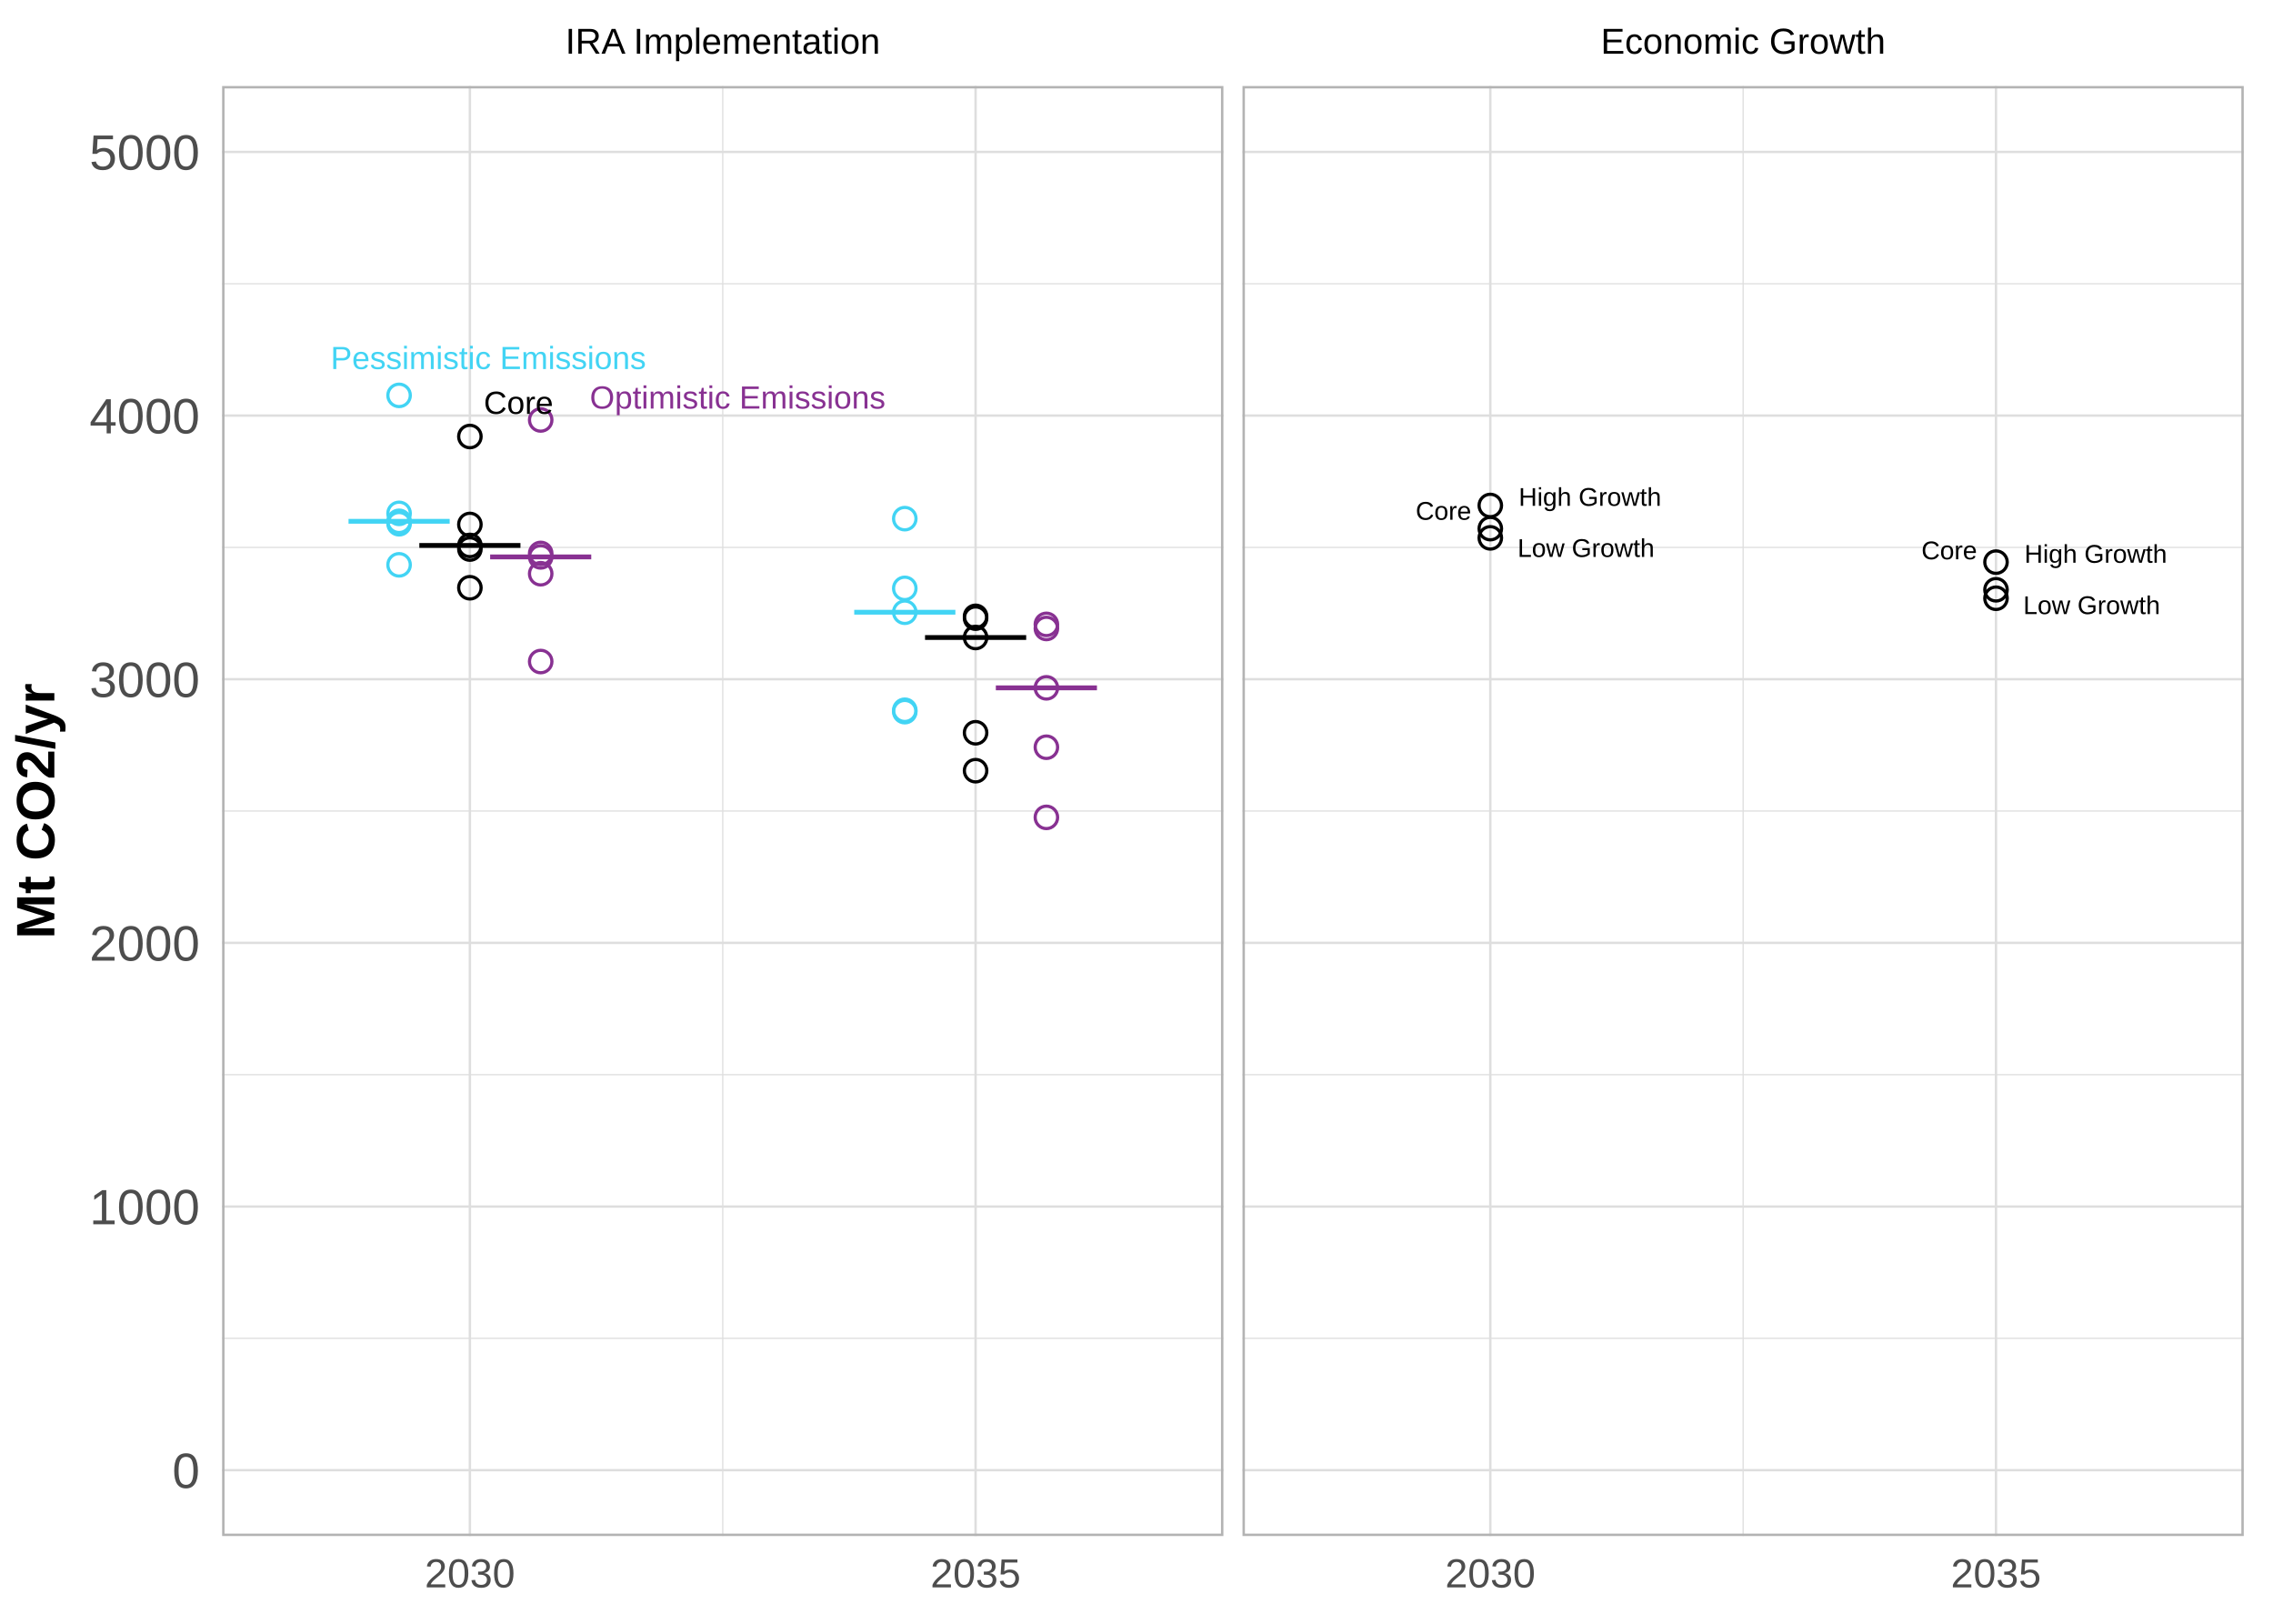
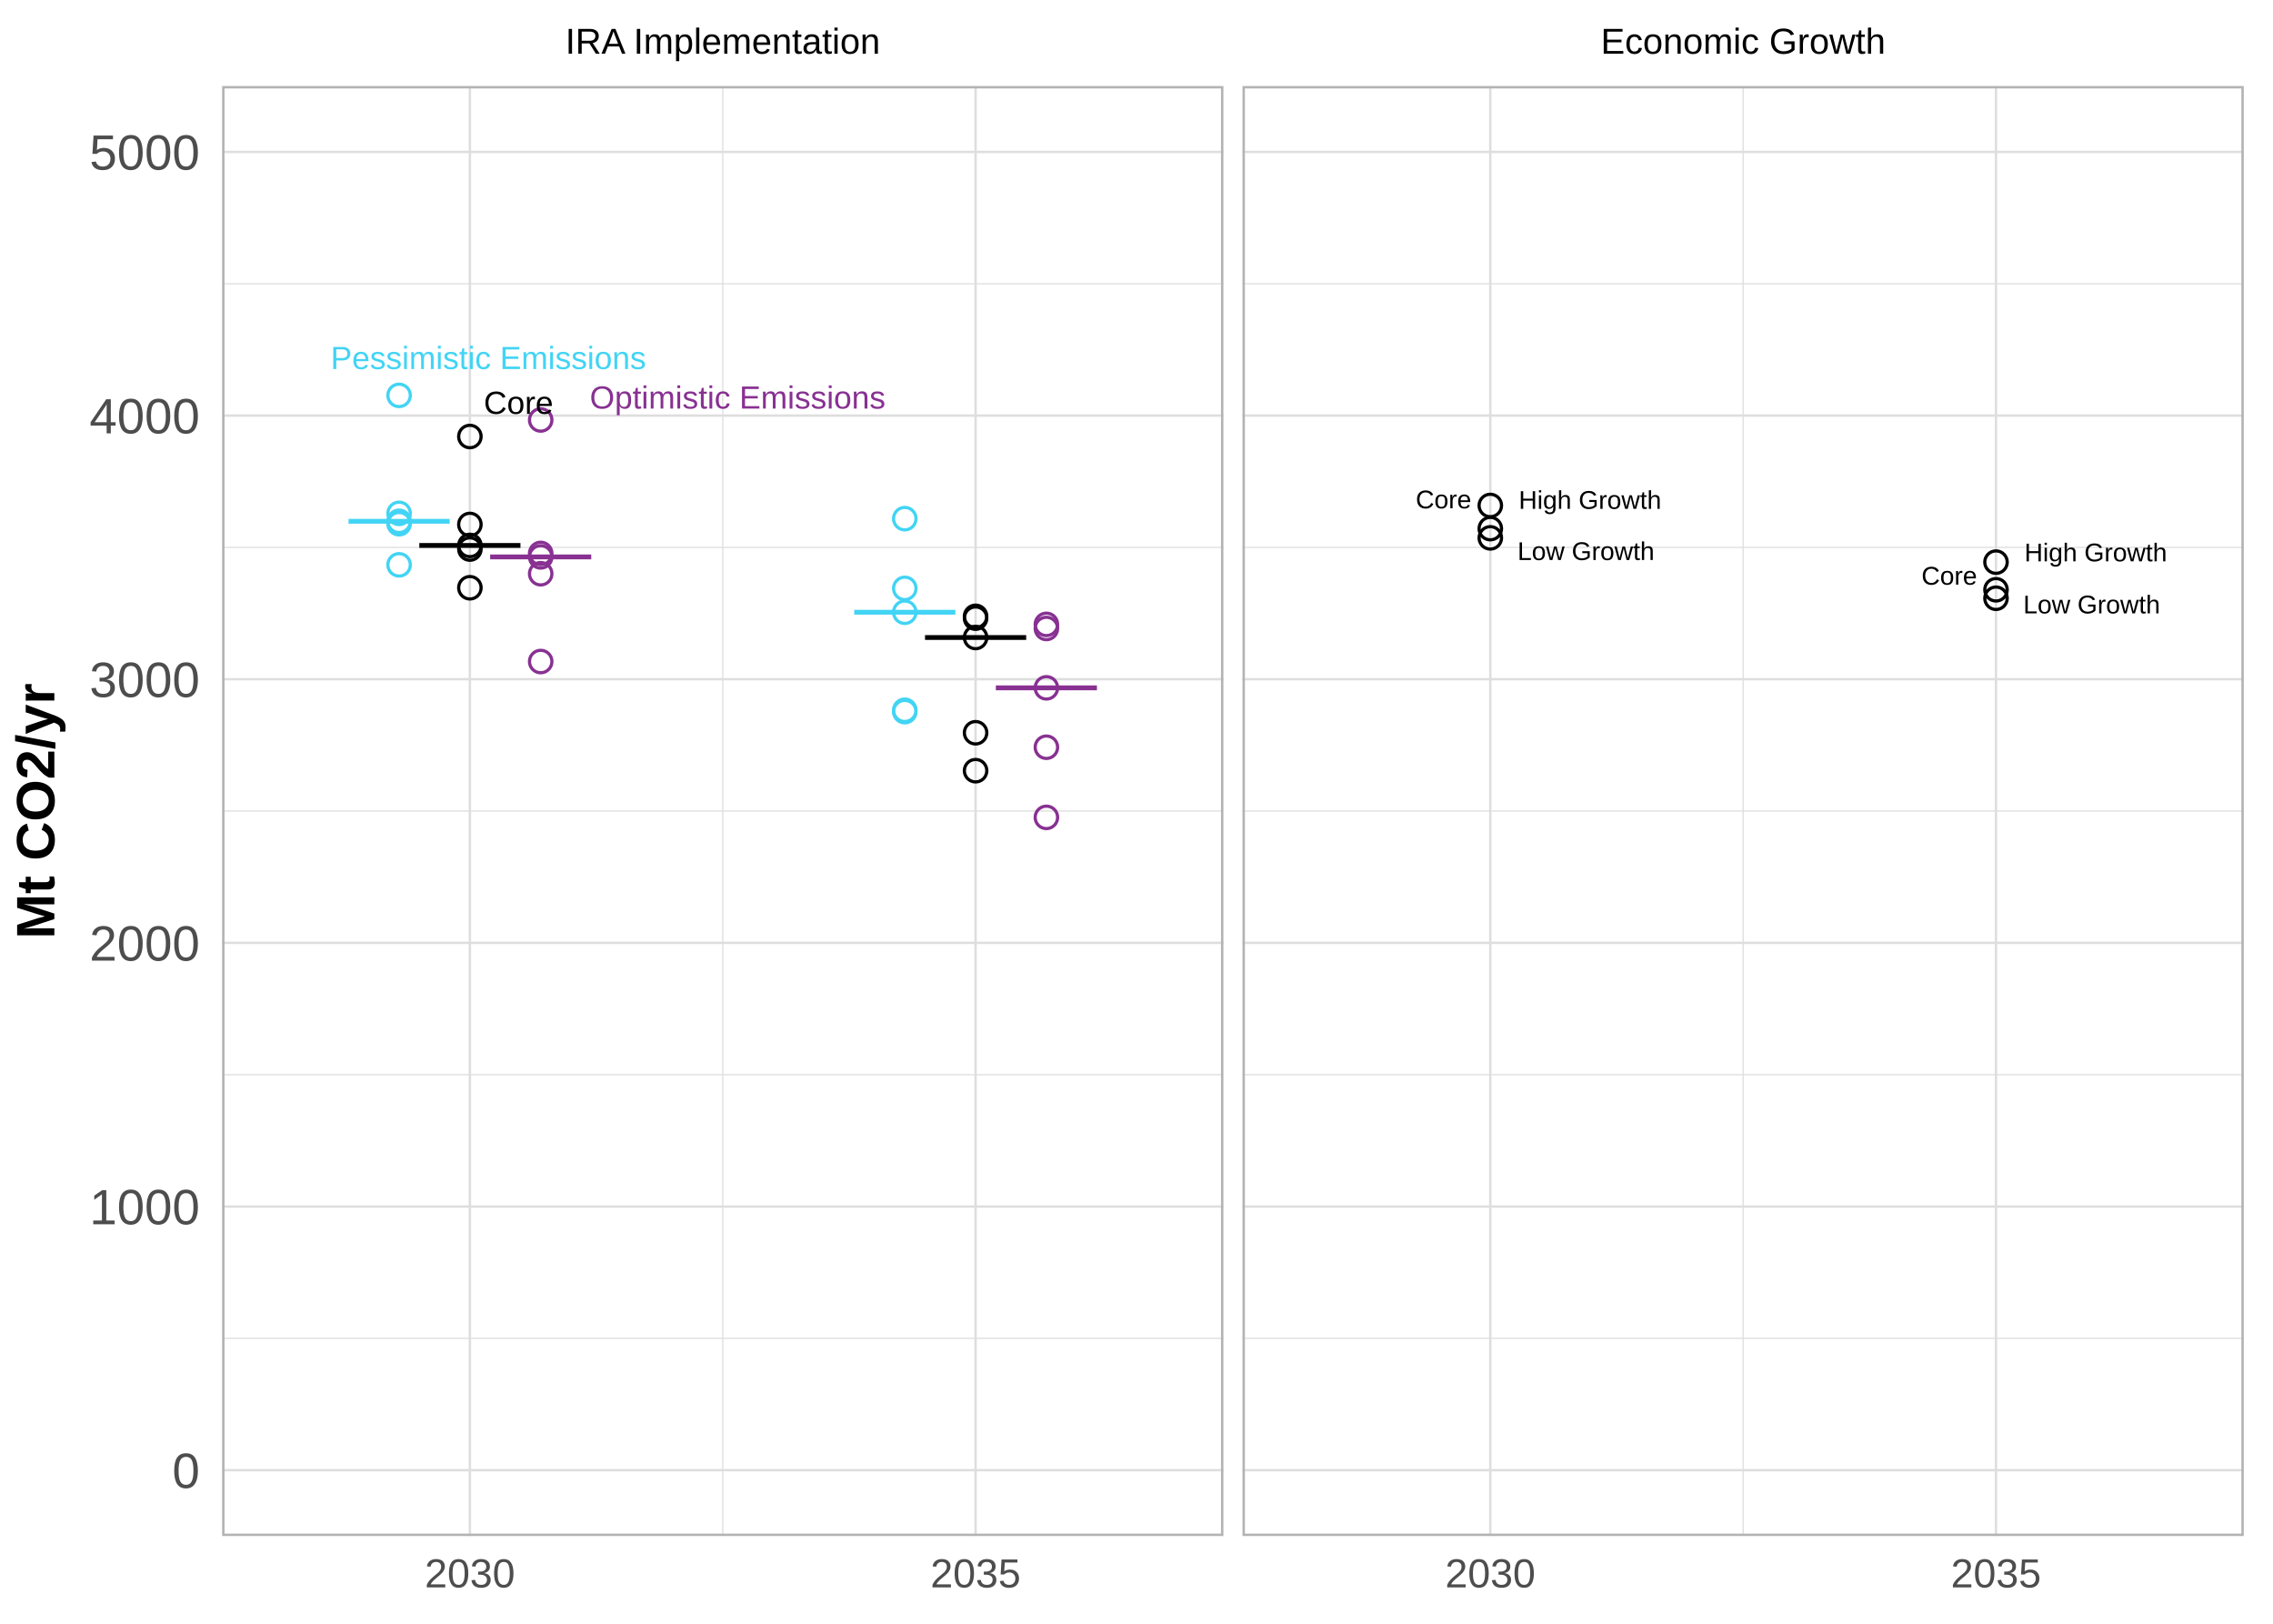
<svg xmlns="http://www.w3.org/2000/svg" class="svglite" width="504.00pt" height="360.00pt" viewBox="0 0 504.00 360.00">
  <defs>
    <style type="text/css">
    .svglite line, .svglite polyline, .svglite polygon, .svglite path, .svglite rect, .svglite circle {
      fill: none;
      stroke: #000000;
      stroke-linecap: round;
      stroke-linejoin: round;
      stroke-miterlimit: 10.00;
    }
    .svglite text {
      white-space: pre;
    }
  </style>
  </defs>
  <rect width="100%" height="100%" style="stroke: none; fill: #FFFFFF;" />
  <defs>
    <clipPath id="cpMC4wMHw1MDQuMDB8MC4wMHwzNjAuMDA=">
      <rect x="0.00" y="0.00" width="504.00" height="360.00" />
    </clipPath>
  </defs>
  <g clip-path="url(#cpMC4wMHw1MDQuMDB8MC4wMHwzNjAuMDA=)">
    <rect x="0.00" y="0.00" width="504.00" height="360.00" style="stroke-width: 1.07; stroke: #FFFFFF; fill: #FFFFFF;" />
  </g>
  <defs>
    <clipPath id="cpNS40OHwyNzIuMjZ8NS40OHwzNTQuNTI=">
      <rect x="5.48" y="5.48" width="266.78" height="349.04" />
    </clipPath>
  </defs>
  <g clip-path="url(#cpNS40OHwyNzIuMjZ8NS40OHwzNTQuNTI=)">
    <rect x="5.48" y="5.48" width="266.78" height="349.04" style="stroke-width: 1.07; stroke: #FFFFFF; fill: #FFFFFF;" />
  </g>
  <g clip-path="url(#cpMC4wMHw1MDQuMDB8MC4wMHwzNjAuMDA=)">
</g>
  <defs>
    <clipPath id="cpNDkuMjV8MjcxLjI3fDE5LjA3fDM0MC41Ng==">
      <rect x="49.25" y="19.07" width="222.02" height="321.49" />
    </clipPath>
  </defs>
  <g clip-path="url(#cpNDkuMjV8MjcxLjI3fDE5LjA3fDM0MC41Ng==)">
    <rect x="49.25" y="19.07" width="222.02" height="321.49" style="stroke-width: 1.07; stroke: none; fill: #FFFFFF;" />
    <polyline points="49.25,296.72 271.27,296.72 " style="stroke-width: 0.27; stroke: #DEDEDE; stroke-linecap: butt;" />
    <polyline points="49.25,238.27 271.27,238.27 " style="stroke-width: 0.27; stroke: #DEDEDE; stroke-linecap: butt;" />
    <polyline points="49.25,179.82 271.27,179.82 " style="stroke-width: 0.27; stroke: #DEDEDE; stroke-linecap: butt;" />
    <polyline points="49.25,121.36 271.27,121.36 " style="stroke-width: 0.27; stroke: #DEDEDE; stroke-linecap: butt;" />
    <polyline points="49.25,62.91 271.27,62.91 " style="stroke-width: 0.27; stroke: #DEDEDE; stroke-linecap: butt;" />
    <polyline points="160.26,340.56 160.26,19.07 " style="stroke-width: 0.27; stroke: #DEDEDE; stroke-linecap: butt;" />
    <polyline points="49.25,325.95 271.27,325.95 " style="stroke-width: 0.53; stroke: #DEDEDE; stroke-linecap: butt;" />
    <polyline points="49.25,267.50 271.27,267.50 " style="stroke-width: 0.53; stroke: #DEDEDE; stroke-linecap: butt;" />
    <polyline points="49.25,209.04 271.27,209.04 " style="stroke-width: 0.53; stroke: #DEDEDE; stroke-linecap: butt;" />
    <polyline points="49.25,150.59 271.27,150.59 " style="stroke-width: 0.53; stroke: #DEDEDE; stroke-linecap: butt;" />
    <polyline points="49.25,92.14 271.27,92.14 " style="stroke-width: 0.53; stroke: #DEDEDE; stroke-linecap: butt;" />
    <polyline points="49.25,33.69 271.27,33.69 " style="stroke-width: 0.53; stroke: #DEDEDE; stroke-linecap: butt;" />
    <polyline points="104.19,340.56 104.19,19.07 " style="stroke-width: 0.53; stroke: #DEDEDE; stroke-linecap: butt;" />
    <polyline points="216.32,340.56 216.32,19.07 " style="stroke-width: 0.53; stroke: #DEDEDE; stroke-linecap: butt;" />
    <circle cx="104.19" cy="130.31" r="2.49" style="stroke-width: 0.71;" />
    <circle cx="216.32" cy="162.46" r="2.49" style="stroke-width: 0.71;" />
    <circle cx="119.89" cy="146.67" r="2.49" style="stroke-width: 0.71; stroke: #883192;" />
    <circle cx="232.02" cy="165.67" r="2.49" style="stroke-width: 0.71; stroke: #883192;" />
    <circle cx="88.49" cy="125.23" r="2.49" style="stroke-width: 0.71; stroke: #42D4F4;" />
    <circle cx="200.62" cy="157.47" r="2.49" style="stroke-width: 0.71; stroke: #42D4F4;" />
    <circle cx="104.19" cy="120.93" r="2.49" style="stroke-width: 0.71;" />
    <circle cx="216.32" cy="136.65" r="2.49" style="stroke-width: 0.71;" />
    <circle cx="119.89" cy="127.20" r="2.49" style="stroke-width: 0.71; stroke: #883192;" />
    <circle cx="232.02" cy="139.34" r="2.49" style="stroke-width: 0.71; stroke: #883192;" />
    <circle cx="88.49" cy="115.58" r="2.49" style="stroke-width: 0.71; stroke: #42D4F4;" />
    <circle cx="200.62" cy="135.74" r="2.49" style="stroke-width: 0.71; stroke: #42D4F4;" />
    <circle cx="104.19" cy="96.78" r="2.49" style="stroke-width: 0.71;" />
    <circle cx="216.32" cy="141.34" r="2.49" style="stroke-width: 0.71;" />
    <circle cx="119.89" cy="93.11" r="2.49" style="stroke-width: 0.71; stroke: #883192;" />
    <circle cx="232.02" cy="152.50" r="2.49" style="stroke-width: 0.71; stroke: #883192;" />
    <circle cx="88.49" cy="87.66" r="2.49" style="stroke-width: 0.71; stroke: #42D4F4;" />
    <circle cx="200.62" cy="114.99" r="2.49" style="stroke-width: 0.71; stroke: #42D4F4;" />
    <circle cx="104.19" cy="116.28" r="2.49" style="stroke-width: 0.71;" />
    <circle cx="216.32" cy="170.87" r="2.49" style="stroke-width: 0.71;" />
    <circle cx="119.89" cy="123.47" r="2.49" style="stroke-width: 0.71; stroke: #883192;" />
    <circle cx="232.02" cy="181.22" r="2.49" style="stroke-width: 0.71; stroke: #883192;" />
    <circle cx="88.49" cy="113.82" r="2.49" style="stroke-width: 0.71; stroke: #42D4F4;" />
    <circle cx="200.62" cy="157.78" r="2.49" style="stroke-width: 0.71; stroke: #42D4F4;" />
    <circle cx="104.19" cy="121.73" r="2.49" style="stroke-width: 0.71;" />
    <circle cx="216.32" cy="137.05" r="2.49" style="stroke-width: 0.71;" />
    <circle cx="119.89" cy="122.70" r="2.49" style="stroke-width: 0.71; stroke: #883192;" />
    <circle cx="232.02" cy="138.43" r="2.49" style="stroke-width: 0.71; stroke: #883192;" />
    <circle cx="88.49" cy="116.12" r="2.49" style="stroke-width: 0.71; stroke: #42D4F4;" />
    <circle cx="200.62" cy="130.45" r="2.49" style="stroke-width: 0.71; stroke: #42D4F4;" />
    <line x1="77.28" y1="115.58" x2="99.71" y2="115.58" style="stroke-width: 1.07; stroke: #42D4F4; stroke-linecap: butt;" />
    <line x1="92.98" y1="120.93" x2="115.40" y2="120.93" style="stroke-width: 1.07; stroke-linecap: butt;" />
    <line x1="108.68" y1="123.47" x2="131.10" y2="123.47" style="stroke-width: 1.07; stroke: #883192; stroke-linecap: butt;" />
    <line x1="189.41" y1="135.74" x2="211.84" y2="135.74" style="stroke-width: 1.07; stroke: #42D4F4; stroke-linecap: butt;" />
    <line x1="205.11" y1="141.34" x2="227.54" y2="141.34" style="stroke-width: 1.07; stroke-linecap: butt;" />
    <line x1="220.81" y1="152.50" x2="243.23" y2="152.50" style="stroke-width: 1.07; stroke: #883192; stroke-linecap: butt;" />
    <text x="107.27" y="91.76" style="font-size: 7.11px; font-family: &quot;Arial&quot;;" textLength="15.41px" lengthAdjust="spacingAndGlyphs">Core</text>
    <text x="73.32" y="81.82" style="font-size: 7.11px;fill: #42D4F4; font-family: &quot;Arial&quot;;" textLength="69.90px" lengthAdjust="spacingAndGlyphs">Pessimistic Emissions</text>
    <text x="130.76" y="90.59" style="font-size: 7.11px;fill: #883192; font-family: &quot;Arial&quot;;" textLength="65.55px" lengthAdjust="spacingAndGlyphs">Optimistic Emissions</text>
    <rect x="49.25" y="19.07" width="222.02" height="321.49" style="stroke-width: 1.07; stroke: #B3B3B3;" />
  </g>
  <g clip-path="url(#cpMC4wMHw1MDQuMDB8MC4wMHwzNjAuMDA=)">
    <text x="44.31" y="329.89" text-anchor="end" style="font-size: 11.00px;fill: #4D4D4D; font-family: &quot;Arial&quot;;" textLength="6.12px" lengthAdjust="spacingAndGlyphs">0</text>
    <text x="44.31" y="271.43" text-anchor="end" style="font-size: 11.00px;fill: #4D4D4D; font-family: &quot;Arial&quot;;" textLength="24.48px" lengthAdjust="spacingAndGlyphs">1000</text>
    <text x="44.31" y="212.98" text-anchor="end" style="font-size: 11.00px;fill: #4D4D4D; font-family: &quot;Arial&quot;;" textLength="24.48px" lengthAdjust="spacingAndGlyphs">2000</text>
    <text x="44.31" y="154.53" text-anchor="end" style="font-size: 11.00px;fill: #4D4D4D; font-family: &quot;Arial&quot;;" textLength="24.48px" lengthAdjust="spacingAndGlyphs">3000</text>
    <text x="44.31" y="96.08" text-anchor="end" style="font-size: 11.00px;fill: #4D4D4D; font-family: &quot;Arial&quot;;" textLength="24.48px" lengthAdjust="spacingAndGlyphs">4000</text>
    <text x="44.31" y="37.62" text-anchor="end" style="font-size: 11.00px;fill: #4D4D4D; font-family: &quot;Arial&quot;;" textLength="24.48px" lengthAdjust="spacingAndGlyphs">5000</text>
    <text x="104.19" y="351.94" text-anchor="middle" style="font-size: 9.00px;fill: #4D4D4D; font-family: &quot;Arial&quot;;" textLength="20.02px" lengthAdjust="spacingAndGlyphs">2030</text>
    <text x="216.32" y="351.94" text-anchor="middle" style="font-size: 9.00px;fill: #4D4D4D; font-family: &quot;Arial&quot;;" textLength="20.02px" lengthAdjust="spacingAndGlyphs">2035</text>
    <text transform="translate(12.05,179.82) rotate(-90)" text-anchor="middle" style="font-size: 12.00px; font-weight: bold; font-family: &quot;Arial&quot;;" textLength="56.69px" lengthAdjust="spacingAndGlyphs">Mt CO2/yr</text>
    <text x="160.26" y="11.91" text-anchor="middle" style="font-size: 8.00px; font-family: &quot;Arial&quot;;" textLength="69.82px" lengthAdjust="spacingAndGlyphs">IRA Implementation</text>
  </g>
  <defs>
    <clipPath id="cpMjcyLjI2fDQ5OC41Mnw1LjQ4fDM1NC41Mg==">
      <rect x="272.26" y="5.48" width="226.26" height="349.04" />
    </clipPath>
  </defs>
  <g clip-path="url(#cpMjcyLjI2fDQ5OC41Mnw1LjQ4fDM1NC41Mg==)">
    <rect x="272.26" y="5.48" width="226.26" height="349.04" style="stroke-width: 1.07; stroke: #FFFFFF; fill: #FFFFFF;" />
  </g>
  <g clip-path="url(#cpMC4wMHw1MDQuMDB8MC4wMHwzNjAuMDA=)">
</g>
  <defs>
    <clipPath id="cpMjc1LjUwfDQ5Ny41MnwxOS4wN3wzNDAuNTY=">
      <rect x="275.50" y="19.07" width="222.02" height="321.49" />
    </clipPath>
  </defs>
  <g clip-path="url(#cpMjc1LjUwfDQ5Ny41MnwxOS4wN3wzNDAuNTY=)">
    <rect x="275.50" y="19.07" width="222.02" height="321.49" style="stroke-width: 1.07; stroke: none; fill: #FFFFFF;" />
    <polyline points="275.50,296.72 497.52,296.72 " style="stroke-width: 0.27; stroke: #DEDEDE; stroke-linecap: butt;" />
    <polyline points="275.50,238.27 497.52,238.27 " style="stroke-width: 0.27; stroke: #DEDEDE; stroke-linecap: butt;" />
    <polyline points="275.50,179.82 497.52,179.82 " style="stroke-width: 0.27; stroke: #DEDEDE; stroke-linecap: butt;" />
    <polyline points="275.50,121.36 497.52,121.36 " style="stroke-width: 0.27; stroke: #DEDEDE; stroke-linecap: butt;" />
    <polyline points="275.50,62.91 497.52,62.91 " style="stroke-width: 0.27; stroke: #DEDEDE; stroke-linecap: butt;" />
    <polyline points="386.51,340.56 386.51,19.07 " style="stroke-width: 0.27; stroke: #DEDEDE; stroke-linecap: butt;" />
    <polyline points="275.50,325.95 497.52,325.95 " style="stroke-width: 0.53; stroke: #DEDEDE; stroke-linecap: butt;" />
    <polyline points="275.50,267.50 497.52,267.50 " style="stroke-width: 0.53; stroke: #DEDEDE; stroke-linecap: butt;" />
    <polyline points="275.50,209.04 497.52,209.04 " style="stroke-width: 0.53; stroke: #DEDEDE; stroke-linecap: butt;" />
    <polyline points="275.50,150.59 497.52,150.59 " style="stroke-width: 0.53; stroke: #DEDEDE; stroke-linecap: butt;" />
    <polyline points="275.50,92.14 497.52,92.14 " style="stroke-width: 0.53; stroke: #DEDEDE; stroke-linecap: butt;" />
    <polyline points="275.50,33.69 497.52,33.69 " style="stroke-width: 0.53; stroke: #DEDEDE; stroke-linecap: butt;" />
    <polyline points="330.45,340.56 330.45,19.07 " style="stroke-width: 0.53; stroke: #DEDEDE; stroke-linecap: butt;" />
    <polyline points="442.58,340.56 442.58,19.07 " style="stroke-width: 0.53; stroke: #DEDEDE; stroke-linecap: butt;" />
    <circle cx="330.45" cy="112.07" r="2.49" style="stroke-width: 0.71;" />
    <circle cx="442.58" cy="124.63" r="2.49" style="stroke-width: 0.71;" />
    <circle cx="330.45" cy="117.20" r="2.49" style="stroke-width: 0.71;" />
    <circle cx="442.58" cy="130.76" r="2.49" style="stroke-width: 0.71;" />
    <circle cx="330.45" cy="119.25" r="2.49" style="stroke-width: 0.71;" />
    <circle cx="442.58" cy="132.64" r="2.49" style="stroke-width: 0.71;" />
-     <text x="336.74" y="112.14" style="font-size: 5.69px; font-family: &quot;Arial&quot;;" textLength="31.60px" lengthAdjust="spacingAndGlyphs">High Growth</text>
-     <text x="448.88" y="124.77" style="font-size: 5.69px; font-family: &quot;Arial&quot;;" textLength="31.60px" lengthAdjust="spacingAndGlyphs">High Growth</text>
-     <text x="313.91" y="115.23" style="font-size: 5.69px; font-family: &quot;Arial&quot;;" textLength="12.33px" lengthAdjust="spacingAndGlyphs">Core</text>
-     <text x="426.05" y="123.99" style="font-size: 5.69px; font-family: &quot;Arial&quot;;" textLength="12.33px" lengthAdjust="spacingAndGlyphs">Core</text>
-     <text x="336.49" y="123.47" style="font-size: 5.69px; font-family: &quot;Arial&quot;;" textLength="30.33px" lengthAdjust="spacingAndGlyphs">Low Growth</text>
-     <text x="448.62" y="136.14" style="font-size: 5.69px; font-family: &quot;Arial&quot;;" textLength="30.33px" lengthAdjust="spacingAndGlyphs">Low Growth</text>
+     <text x="336.75" y="112.81" style="font-size: 5.69px; font-family: &quot;Arial&quot;;" textLength="31.60px" lengthAdjust="spacingAndGlyphs">High Growth</text>
+     <text x="448.88" y="124.45" style="font-size: 5.69px; font-family: &quot;Arial&quot;;" textLength="31.60px" lengthAdjust="spacingAndGlyphs">High Growth</text>
+     <text x="313.92" y="112.70" style="font-size: 5.69px; font-family: &quot;Arial&quot;;" textLength="12.33px" lengthAdjust="spacingAndGlyphs">Core</text>
+     <text x="426.06" y="129.62" style="font-size: 5.69px; font-family: &quot;Arial&quot;;" textLength="12.33px" lengthAdjust="spacingAndGlyphs">Core</text>
+     <text x="336.48" y="124.16" style="font-size: 5.69px; font-family: &quot;Arial&quot;;" textLength="30.33px" lengthAdjust="spacingAndGlyphs">Low Growth</text>
+     <text x="448.62" y="135.99" style="font-size: 5.69px; font-family: &quot;Arial&quot;;" textLength="30.33px" lengthAdjust="spacingAndGlyphs">Low Growth</text>
    <rect x="275.50" y="19.07" width="222.02" height="321.49" style="stroke-width: 1.07; stroke: #B3B3B3;" />
  </g>
  <g clip-path="url(#cpMC4wMHw1MDQuMDB8MC4wMHwzNjAuMDA=)">
    <text x="330.45" y="351.94" text-anchor="middle" style="font-size: 9.00px;fill: #4D4D4D; font-family: &quot;Arial&quot;;" textLength="20.02px" lengthAdjust="spacingAndGlyphs">2030</text>
    <text x="442.58" y="351.94" text-anchor="middle" style="font-size: 9.00px;fill: #4D4D4D; font-family: &quot;Arial&quot;;" textLength="20.02px" lengthAdjust="spacingAndGlyphs">2035</text>
    <text x="386.51" y="11.91" text-anchor="middle" style="font-size: 8.00px; font-family: &quot;Arial&quot;;" textLength="63.14px" lengthAdjust="spacingAndGlyphs">Economic Growth</text>
  </g>
</svg>
